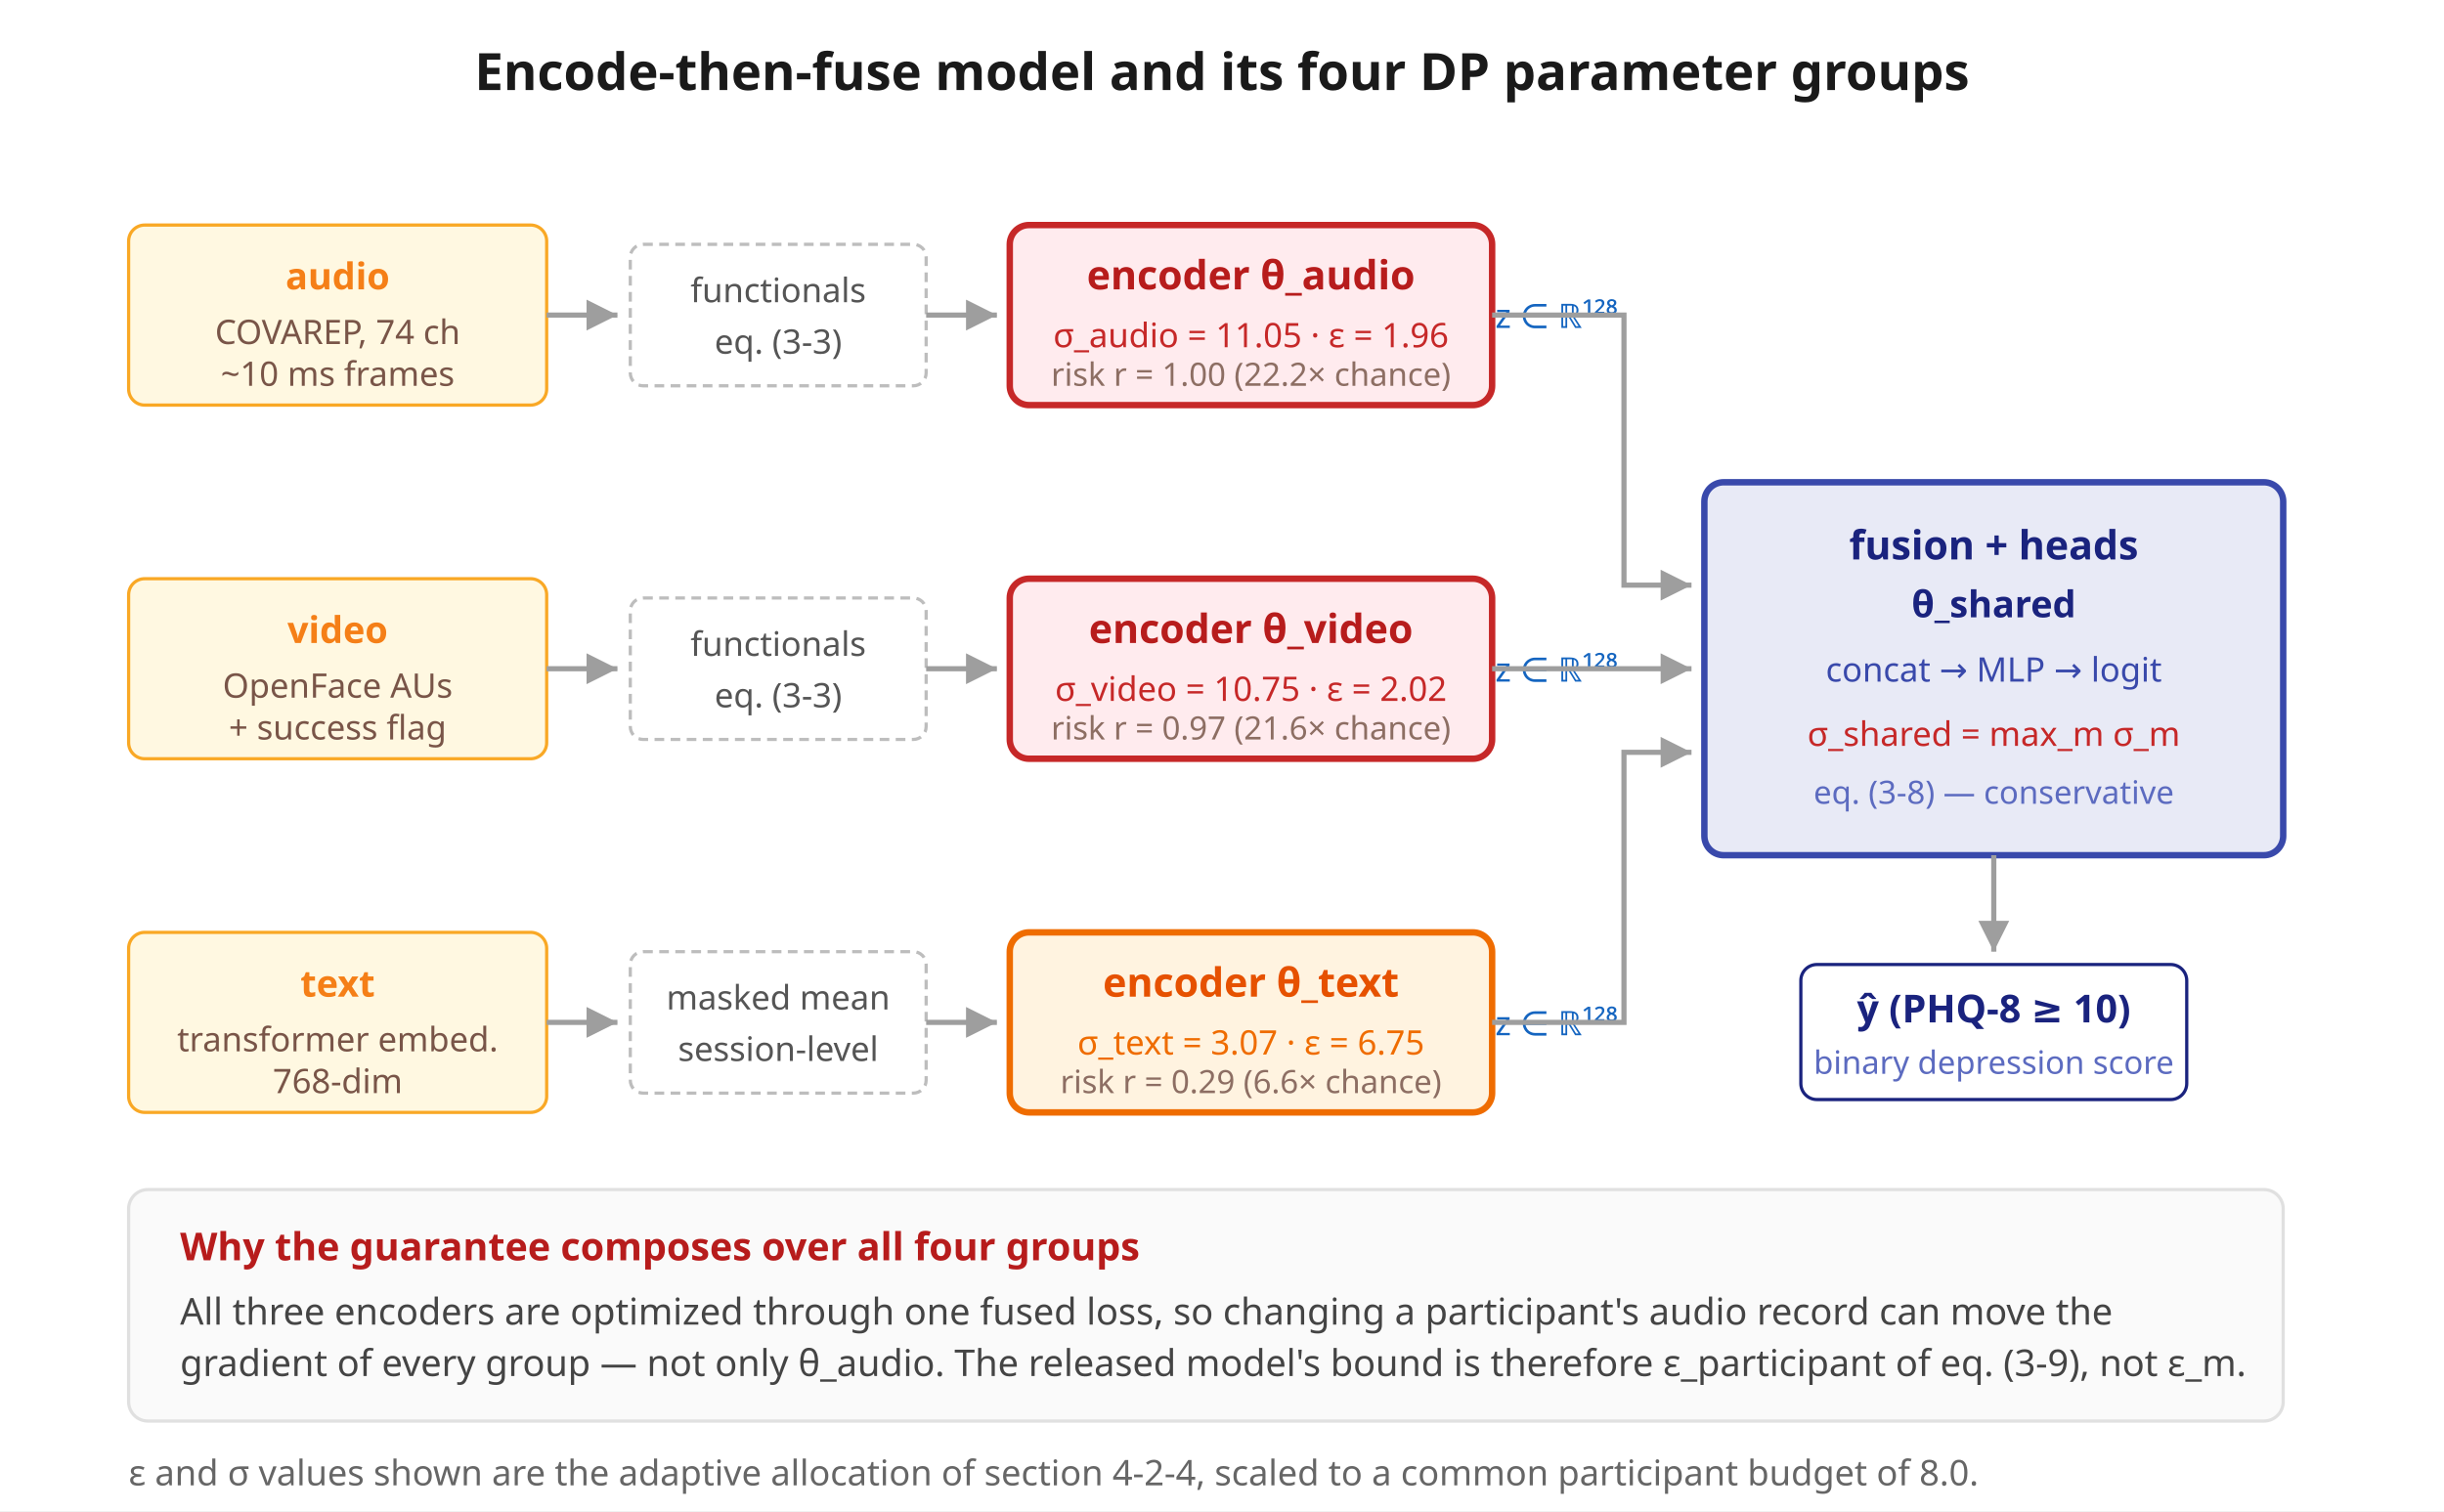
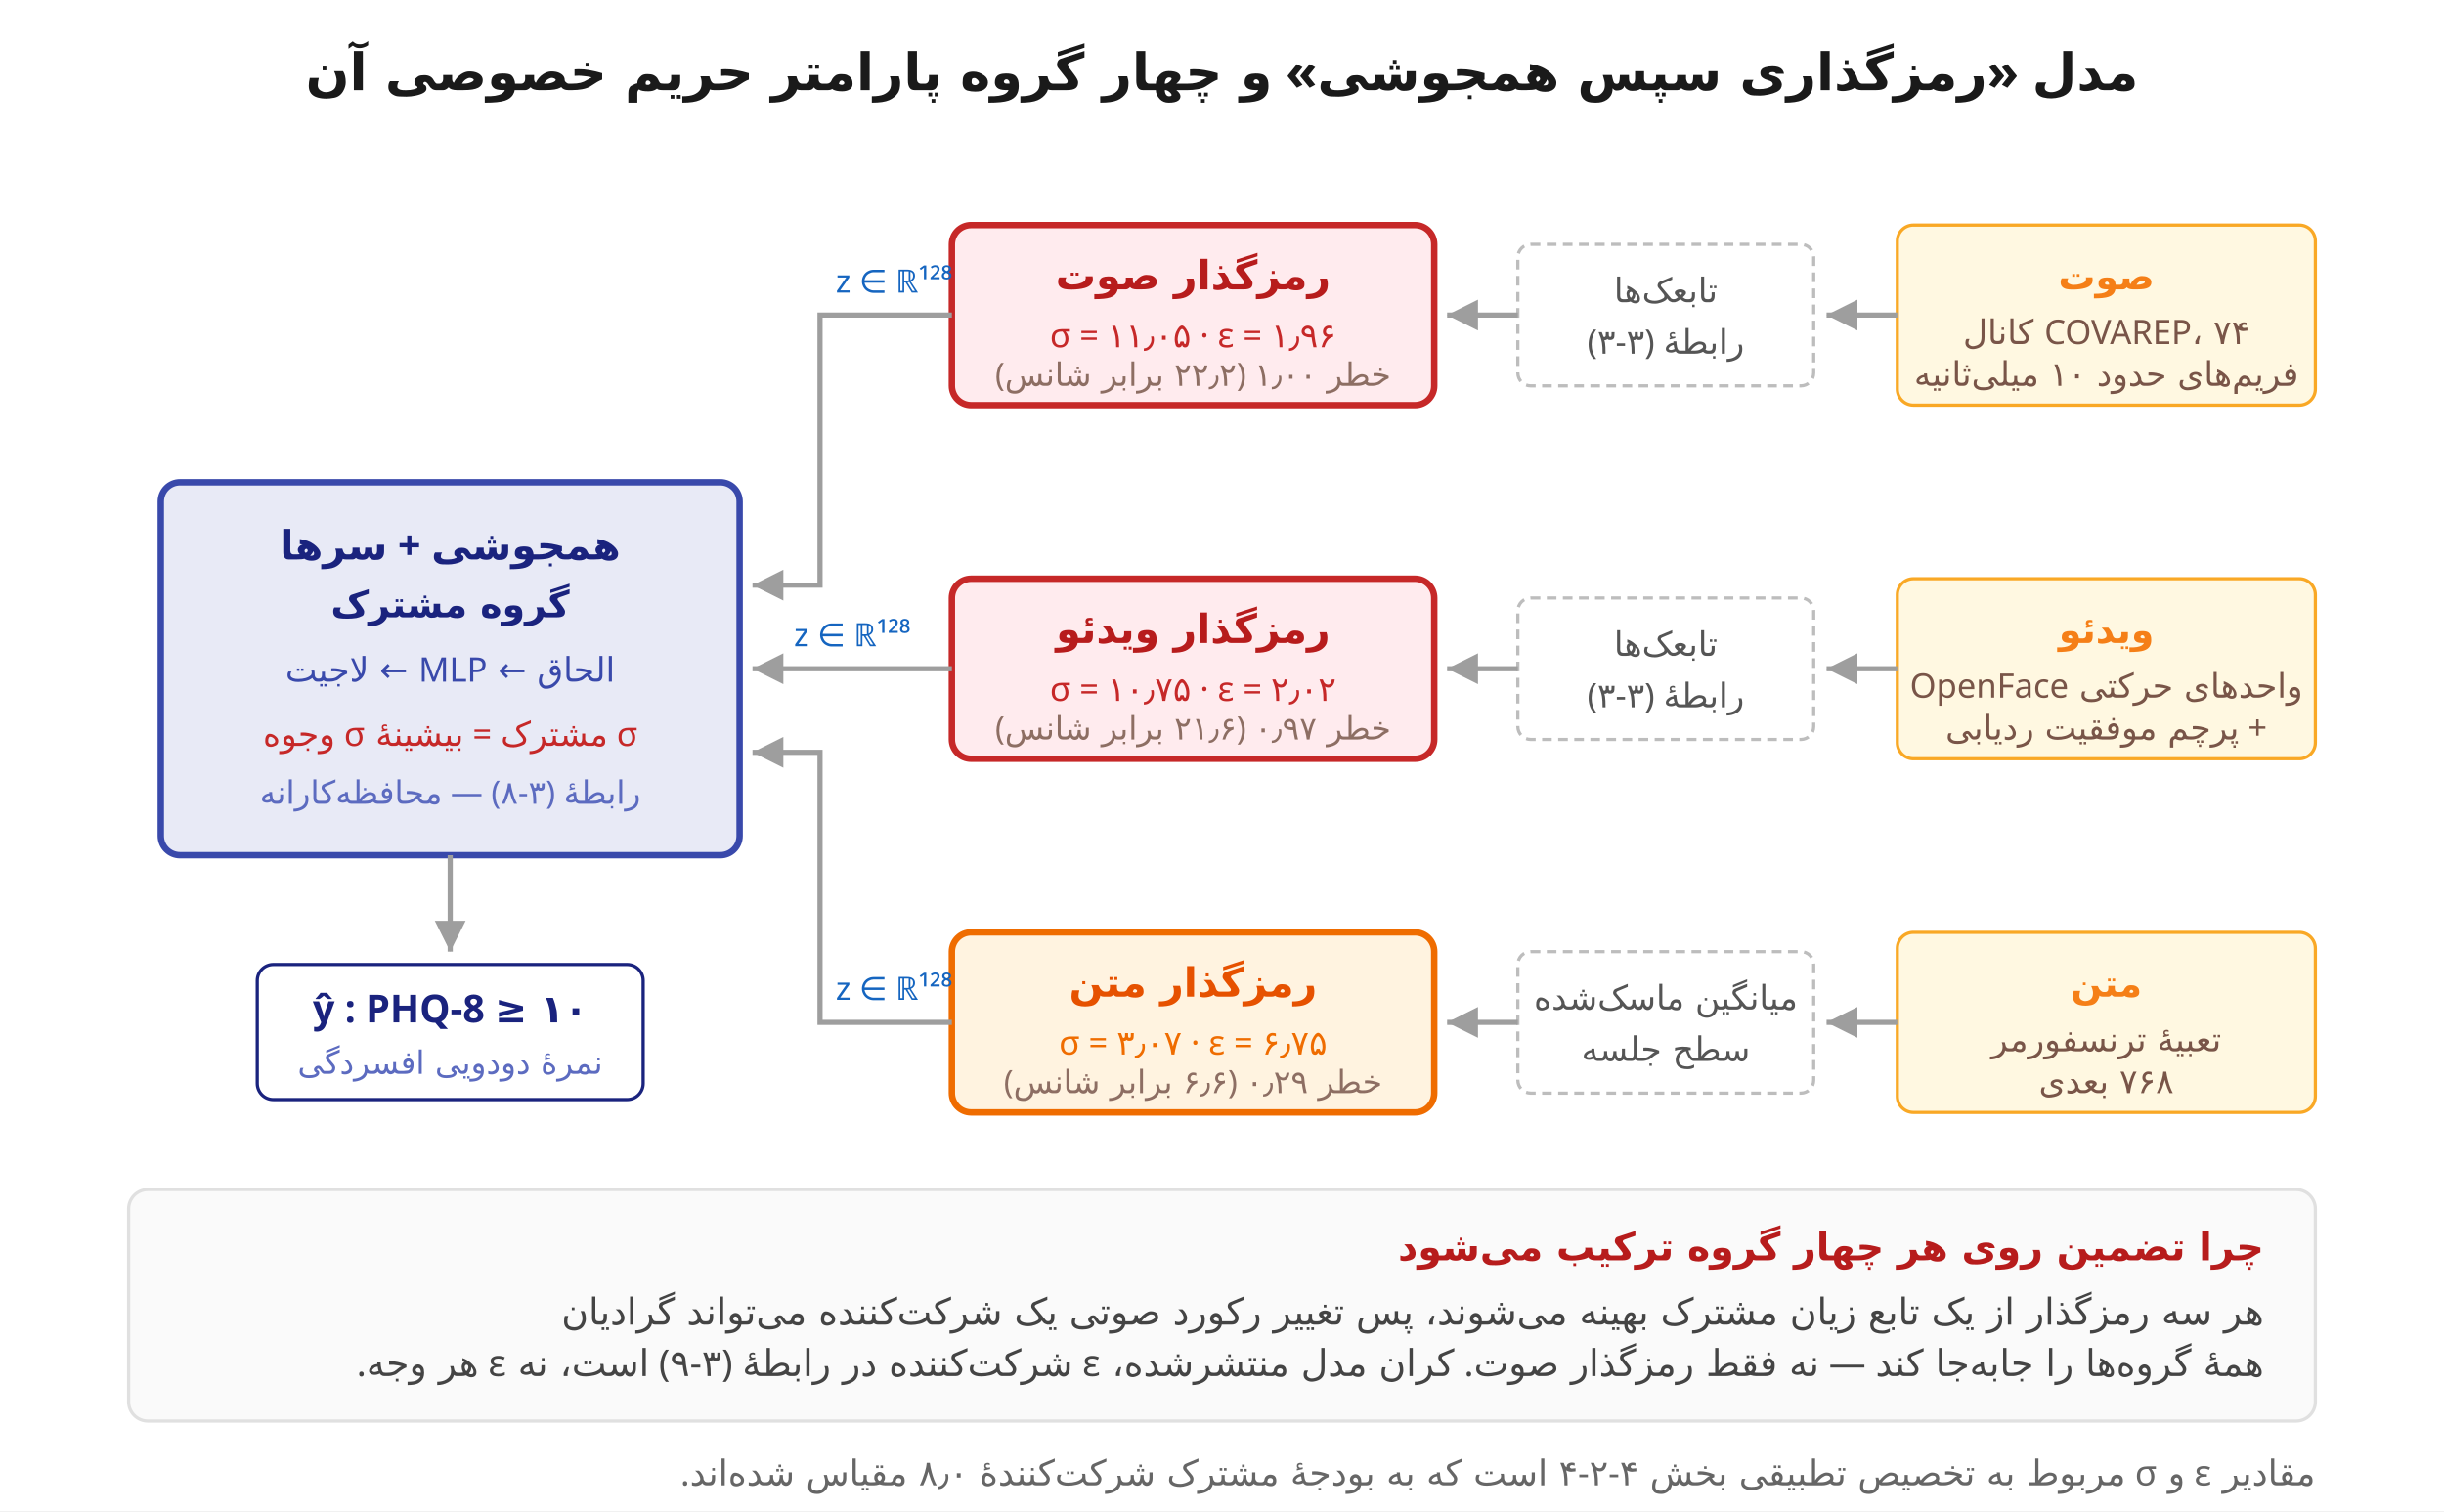
- <svg xmlns="http://www.w3.org/2000/svg" width="760" height="470" viewBox="0 0 760 470" font-family="Segoe UI, Tahoma, sans-serif">
+ <svg xmlns="http://www.w3.org/2000/svg" width="760" height="470" viewBox="0 0 760 470" font-family="Vazirmatn, Tahoma, 'Segoe UI', sans-serif">
  <rect width="760" height="470" fill="#ffffff" />
-   <text x="380" y="28" text-anchor="middle" font-size="16" font-weight="600" fill="#1a1a1a">Encode-then-fuse model and its four DP parameter groups</text>
+   <text x="380" y="28" text-anchor="middle" direction="rtl" font-size="16" font-weight="600" fill="#1a1a1a">مدل «رمزگذاری سپس همجوشی» و چهار گروه پارامتر حریم خصوصی آن</text>
  <g font-size="11.5">
-     <rect x="40" y="70" width="130" height="56" rx="5" fill="#fff8e1" stroke="#f9a825" />
-     <text x="105" y="90" text-anchor="middle" font-weight="600" fill="#f57f17">audio</text>
-     <text x="105" y="107" text-anchor="middle" font-size="10.5" fill="#795548">COVAREP, 74 ch</text>
-     <text x="105" y="120" text-anchor="middle" font-size="10.5" fill="#795548">~10 ms frames</text>
-     <rect x="40" y="180" width="130" height="56" rx="5" fill="#fff8e1" stroke="#f9a825" />
-     <text x="105" y="200" text-anchor="middle" font-weight="600" fill="#f57f17">video</text>
-     <text x="105" y="217" text-anchor="middle" font-size="10.5" fill="#795548">OpenFace AUs</text>
-     <text x="105" y="230" text-anchor="middle" font-size="10.5" fill="#795548">+ success flag</text>
-     <rect x="40" y="290" width="130" height="56" rx="5" fill="#fff8e1" stroke="#f9a825" />
-     <text x="105" y="310" text-anchor="middle" font-weight="600" fill="#f57f17">text</text>
-     <text x="105" y="327" text-anchor="middle" font-size="10.5" fill="#795548">transformer embed.</text>
-     <text x="105" y="340" text-anchor="middle" font-size="10.5" fill="#795548">768-dim</text>
+     <rect x="590" y="70" width="130" height="56" rx="5" fill="#fff8e1" stroke="#f9a825" />
+     <text x="655" y="90" text-anchor="middle" direction="rtl" font-weight="600" fill="#f57f17">صوت</text>
+     <text x="655" y="107" text-anchor="middle" font-size="10.5" fill="#795548" direction="rtl">COVAREP، ۷۴ کانال</text>
+     <text x="655" y="120" text-anchor="middle" direction="rtl" font-size="10.5" fill="#795548">فریم‌های حدود ۱۰ میلی‌ثانیه</text>
+     <rect x="590" y="180" width="130" height="56" rx="5" fill="#fff8e1" stroke="#f9a825" />
+     <text x="655" y="200" text-anchor="middle" direction="rtl" font-weight="600" fill="#f57f17">ویدئو</text>
+     <text x="655" y="217" text-anchor="middle" direction="rtl" font-size="10.5" fill="#795548">واحدهای حرکتی OpenFace</text>
+     <text x="655" y="230" text-anchor="middle" direction="rtl" font-size="10.5" fill="#795548">+ پرچم موفقیت ردیابی</text>
+     <rect x="590" y="290" width="130" height="56" rx="5" fill="#fff8e1" stroke="#f9a825" />
+     <text x="655" y="310" text-anchor="middle" direction="rtl" font-weight="600" fill="#f57f17">متن</text>
+     <text x="655" y="327" text-anchor="middle" direction="rtl" font-size="10.5" fill="#795548">تعبیهٔ ترنسفورمر</text>
+     <text x="655" y="340" text-anchor="middle" direction="rtl" font-size="10.5" fill="#795548">۷۶۸ بعدی</text>
  </g>
  <g font-size="10.5" fill="#555">
-     <rect x="196" y="76" width="92" height="44" rx="4" fill="#ffffff" stroke="#bdbdbd" stroke-dasharray="3 2" />
-     <text x="242" y="94" text-anchor="middle">functionals</text>
-     <text x="242" y="110" text-anchor="middle">eq. (3-3)</text>
-     <rect x="196" y="186" width="92" height="44" rx="4" fill="#ffffff" stroke="#bdbdbd" stroke-dasharray="3 2" />
-     <text x="242" y="204" text-anchor="middle">functionals</text>
-     <text x="242" y="220" text-anchor="middle">eq. (3-3)</text>
-     <rect x="196" y="296" width="92" height="44" rx="4" fill="#ffffff" stroke="#bdbdbd" stroke-dasharray="3 2" />
-     <text x="242" y="314" text-anchor="middle">masked mean</text>
-     <text x="242" y="330" text-anchor="middle">session-level</text>
+     <rect x="472" y="76" width="92" height="44" rx="4" fill="#ffffff" stroke="#bdbdbd" stroke-dasharray="3 2" />
+     <text x="518" y="94" text-anchor="middle" direction="rtl">تابعک‌ها</text>
+     <text x="518" y="110" text-anchor="middle" direction="rtl">رابطهٔ (۳-۳)</text>
+     <rect x="472" y="186" width="92" height="44" rx="4" fill="#ffffff" stroke="#bdbdbd" stroke-dasharray="3 2" />
+     <text x="518" y="204" text-anchor="middle" direction="rtl">تابعک‌ها</text>
+     <text x="518" y="220" text-anchor="middle" direction="rtl">رابطهٔ (۳-۳)</text>
+     <rect x="472" y="296" width="92" height="44" rx="4" fill="#ffffff" stroke="#bdbdbd" stroke-dasharray="3 2" />
+     <text x="518" y="314" text-anchor="middle" direction="rtl">میانگین ماسک‌شده</text>
+     <text x="518" y="330" text-anchor="middle" direction="rtl">سطح جلسه</text>
  </g>
  <g>
-     <rect x="314" y="70" width="150" height="56" rx="6" fill="#ffebee" stroke="#c62828" stroke-width="2" />
-     <text x="389" y="90" text-anchor="middle" font-size="12.5" font-weight="600" fill="#b71c1c">encoder θ_audio</text>
-     <text x="389" y="108" text-anchor="middle" font-size="10.5" fill="#c62828">σ_audio = 11.05 · ε = 1.96</text>
-     <text x="389" y="120" text-anchor="middle" font-size="10" fill="#8d6e63">risk r = 1.00 (22.2× chance)</text>
-     <rect x="314" y="180" width="150" height="56" rx="6" fill="#ffebee" stroke="#c62828" stroke-width="2" />
-     <text x="389" y="200" text-anchor="middle" font-size="12.5" font-weight="600" fill="#b71c1c">encoder θ_video</text>
-     <text x="389" y="218" text-anchor="middle" font-size="10.5" fill="#c62828">σ_video = 10.75 · ε = 2.02</text>
-     <text x="389" y="230" text-anchor="middle" font-size="10" fill="#8d6e63">risk r = 0.97 (21.6× chance)</text>
-     <rect x="314" y="290" width="150" height="56" rx="6" fill="#fff3e0" stroke="#ef6c00" stroke-width="2" />
-     <text x="389" y="310" text-anchor="middle" font-size="12.5" font-weight="600" fill="#e65100">encoder θ_text</text>
-     <text x="389" y="328" text-anchor="middle" font-size="10.5" fill="#ef6c00">σ_text = 3.07 · ε = 6.75</text>
-     <text x="389" y="340" text-anchor="middle" font-size="10" fill="#8d6e63">risk r = 0.29 (6.6× chance)</text>
+     <rect x="296" y="70" width="150" height="56" rx="6" fill="#ffebee" stroke="#c62828" stroke-width="2" />
+     <text x="371" y="90" text-anchor="middle" direction="rtl" font-size="12.5" font-weight="600" fill="#b71c1c">رمزگذار صوت</text>
+     <text x="371" y="108" text-anchor="middle" font-size="10.5" fill="#c62828" direction="ltr">σ = ۱۱٫۰۵ · ε = ۱٫۹۶</text>
+     <text x="371" y="120" text-anchor="middle" direction="rtl" font-size="10" fill="#8d6e63">خطر ۱٫۰۰ (۲۲٫۲ برابر شانس)</text>
+     <rect x="296" y="180" width="150" height="56" rx="6" fill="#ffebee" stroke="#c62828" stroke-width="2" />
+     <text x="371" y="200" text-anchor="middle" direction="rtl" font-size="12.5" font-weight="600" fill="#b71c1c">رمزگذار ویدئو</text>
+     <text x="371" y="218" text-anchor="middle" font-size="10.5" fill="#c62828" direction="ltr">σ = ۱۰٫۷۵ · ε = ۲٫۰۲</text>
+     <text x="371" y="230" text-anchor="middle" direction="rtl" font-size="10" fill="#8d6e63">خطر ۰٫۹۷ (۲۱٫۶ برابر شانس)</text>
+     <rect x="296" y="290" width="150" height="56" rx="6" fill="#fff3e0" stroke="#ef6c00" stroke-width="2" />
+     <text x="371" y="310" text-anchor="middle" direction="rtl" font-size="12.5" font-weight="600" fill="#e65100">رمزگذار متن</text>
+     <text x="371" y="328" text-anchor="middle" font-size="10.5" fill="#ef6c00" direction="ltr">σ = ۳٫۰۷ · ε = ۶٫۷۵</text>
+     <text x="371" y="340" text-anchor="middle" direction="rtl" font-size="10" fill="#8d6e63">خطر ۰٫۲۹ (۶٫۶ برابر شانس)</text>
  </g>
-   <g font-size="10.5" fill="#1565c0">
-     <text x="484" y="102" text-anchor="middle">z ∈ ℝ¹²⁸</text>
-     <text x="484" y="212" text-anchor="middle">z ∈ ℝ¹²⁸</text>
-     <text x="484" y="322" text-anchor="middle">z ∈ ℝ¹²⁸</text>
+   <g font-size="10" fill="#1565c0">
+     <text x="278" y="91" text-anchor="middle">z ∈ ℝ¹²⁸</text>
+     <text x="265" y="201" text-anchor="middle">z ∈ ℝ¹²⁸</text>
+     <text x="278" y="311" text-anchor="middle">z ∈ ℝ¹²⁸</text>
  </g>
-   <rect x="530" y="150" width="180" height="116" rx="6" fill="#e8eaf6" stroke="#3949ab" stroke-width="2" />
-   <text x="620" y="174" text-anchor="middle" font-size="12.5" font-weight="600" fill="#1a237e">fusion + heads</text>
-   <text x="620" y="192" text-anchor="middle" font-size="11.5" font-weight="600" fill="#1a237e">θ_shared</text>
-   <text x="620" y="212" text-anchor="middle" font-size="10.5" fill="#3949ab">concat → MLP → logit</text>
-   <text x="620" y="232" text-anchor="middle" font-size="10.5" fill="#c62828">σ_shared = max_m σ_m</text>
-   <text x="620" y="250" text-anchor="middle" font-size="10" fill="#5c6bc0">eq. (3-8) — conservative</text>
-   <rect x="560" y="300" width="120" height="42" rx="5" fill="#ffffff" stroke="#1a237e" />
-   <text x="620" y="318" text-anchor="middle" font-size="12" font-weight="600" fill="#1a237e">ŷ  (PHQ-8 ≥ 10)</text>
-   <text x="620" y="334" text-anchor="middle" font-size="10" fill="#5c6bc0">binary depression score</text>
+   <rect x="50" y="150" width="180" height="116" rx="6" fill="#e8eaf6" stroke="#3949ab" stroke-width="2" />
+   <text x="140" y="174" text-anchor="middle" direction="rtl" font-size="12.5" font-weight="600" fill="#1a237e">همجوشی + سرها</text>
+   <text x="140" y="192" text-anchor="middle" direction="rtl" font-size="11.5" font-weight="600" fill="#1a237e">گروه مشترک</text>
+   <text x="140" y="212" text-anchor="middle" direction="rtl" font-size="10.5" fill="#3949ab">الحاق ← MLP ← لاجیت</text>
+   <text x="140" y="232" text-anchor="middle" direction="rtl" font-size="10.5" fill="#c62828">σ مشترک = بیشینهٔ σ وجوه</text>
+   <text x="140" y="250" text-anchor="middle" direction="rtl" font-size="10" fill="#5c6bc0">رابطهٔ (۳-۸) — محافظه‌کارانه</text>
+   <rect x="80" y="300" width="120" height="42" rx="5" fill="#ffffff" stroke="#1a237e" />
+   <text x="140" y="318" text-anchor="middle" font-size="12" font-weight="600" fill="#1a237e">ŷ : PHQ-8 ≥ ۱۰</text>
+   <text x="140" y="334" text-anchor="middle" direction="rtl" font-size="10" fill="#5c6bc0">نمرهٔ دودویی افسردگی</text>
  <g stroke="#9e9e9e" stroke-width="1.6" fill="none" marker-end="url(#ar)">
-     <line x1="170" y1="98" x2="192" y2="98" />
-     <line x1="288" y1="98" x2="310" y2="98" />
-     <line x1="170" y1="208" x2="192" y2="208" />
-     <line x1="288" y1="208" x2="310" y2="208" />
-     <line x1="170" y1="318" x2="192" y2="318" />
-     <line x1="288" y1="318" x2="310" y2="318" />
-     <path d="M464,98 L505,98 L505,182 L526,182" />
-     <path d="M464,208 L526,208" />
-     <path d="M464,318 L505,318 L505,234 L526,234" />
-     <line x1="620" y1="266" x2="620" y2="296" />
+     <line x1="590" y1="98" x2="568" y2="98" />
+     <line x1="472" y1="98" x2="450" y2="98" />
+     <line x1="590" y1="208" x2="568" y2="208" />
+     <line x1="472" y1="208" x2="450" y2="208" />
+     <line x1="590" y1="318" x2="568" y2="318" />
+     <line x1="472" y1="318" x2="450" y2="318" />
+     <path d="M296,98 L255,98 L255,182 L234,182" />
+     <path d="M296,208 L234,208" />
+     <path d="M296,318 L255,318 L255,234 L234,234" />
+     <line x1="140" y1="266" x2="140" y2="296" />
  </g>
  <defs>
    <marker id="ar" markerWidth="8" markerHeight="8" refX="6" refY="3" orient="auto">
      <path d="M0,0 L6,3 L0,6 z" fill="#9e9e9e" />
    </marker>
  </defs>
-   <rect x="40" y="370" width="670" height="72" rx="6" fill="#fafafa" stroke="#e0e0e0" />
-   <text x="56" y="392" font-size="12" font-weight="600" fill="#b71c1c">Why the guarantee composes over all four groups</text>
-   <text x="56" y="412" font-size="11.5" fill="#444444">All three encoders are optimized through one fused loss, so changing a participant's audio record can move the</text>
-   <text x="56" y="428" font-size="11.5" fill="#444444">gradient of every group — not only θ_audio. The released model's bound is therefore ε_participant of eq. (3-9), not ε_m.</text>
-   <text x="40" y="462" font-size="11" fill="#666666">ε and σ values shown are the adaptive allocation of section 4-2-4, scaled to a common participant budget of 8.0.</text>
+   <rect x="40" y="370" width="680" height="72" rx="6" fill="#fafafa" stroke="#e0e0e0" />
+   <text x="704" y="392" direction="rtl" text-anchor="start" font-size="12" font-weight="600" fill="#b71c1c">چرا تضمین روی هر چهار گروه ترکیب می‌شود</text>
+   <text x="704" y="412" direction="rtl" text-anchor="start" font-size="11.5" fill="#444444">هر سه رمزگذار از یک تابع زیان مشترک بهینه می‌شوند، پس تغییر رکورد صوتی یک شرکت‌کننده می‌تواند گرادیان</text>
+   <text x="704" y="428" direction="rtl" text-anchor="start" font-size="11.5" fill="#444444">همهٔ گروه‌ها را جابه‌جا کند — نه فقط رمزگذار صوت. کران مدل منتشرشده، ε شرکت‌کننده در رابطهٔ (۳-۹) است، نه ε هر وجه.</text>
+   <text x="720" y="462" font-size="11" fill="#666666" direction="rtl" text-anchor="start">مقادیر ε و σ مربوط به تخصیص تطبیقی بخش ۴-۲-۴ است که به بودجهٔ مشترک شرکت‌کنندهٔ ۸٫۰ مقیاس شده‌اند.</text>
</svg>
